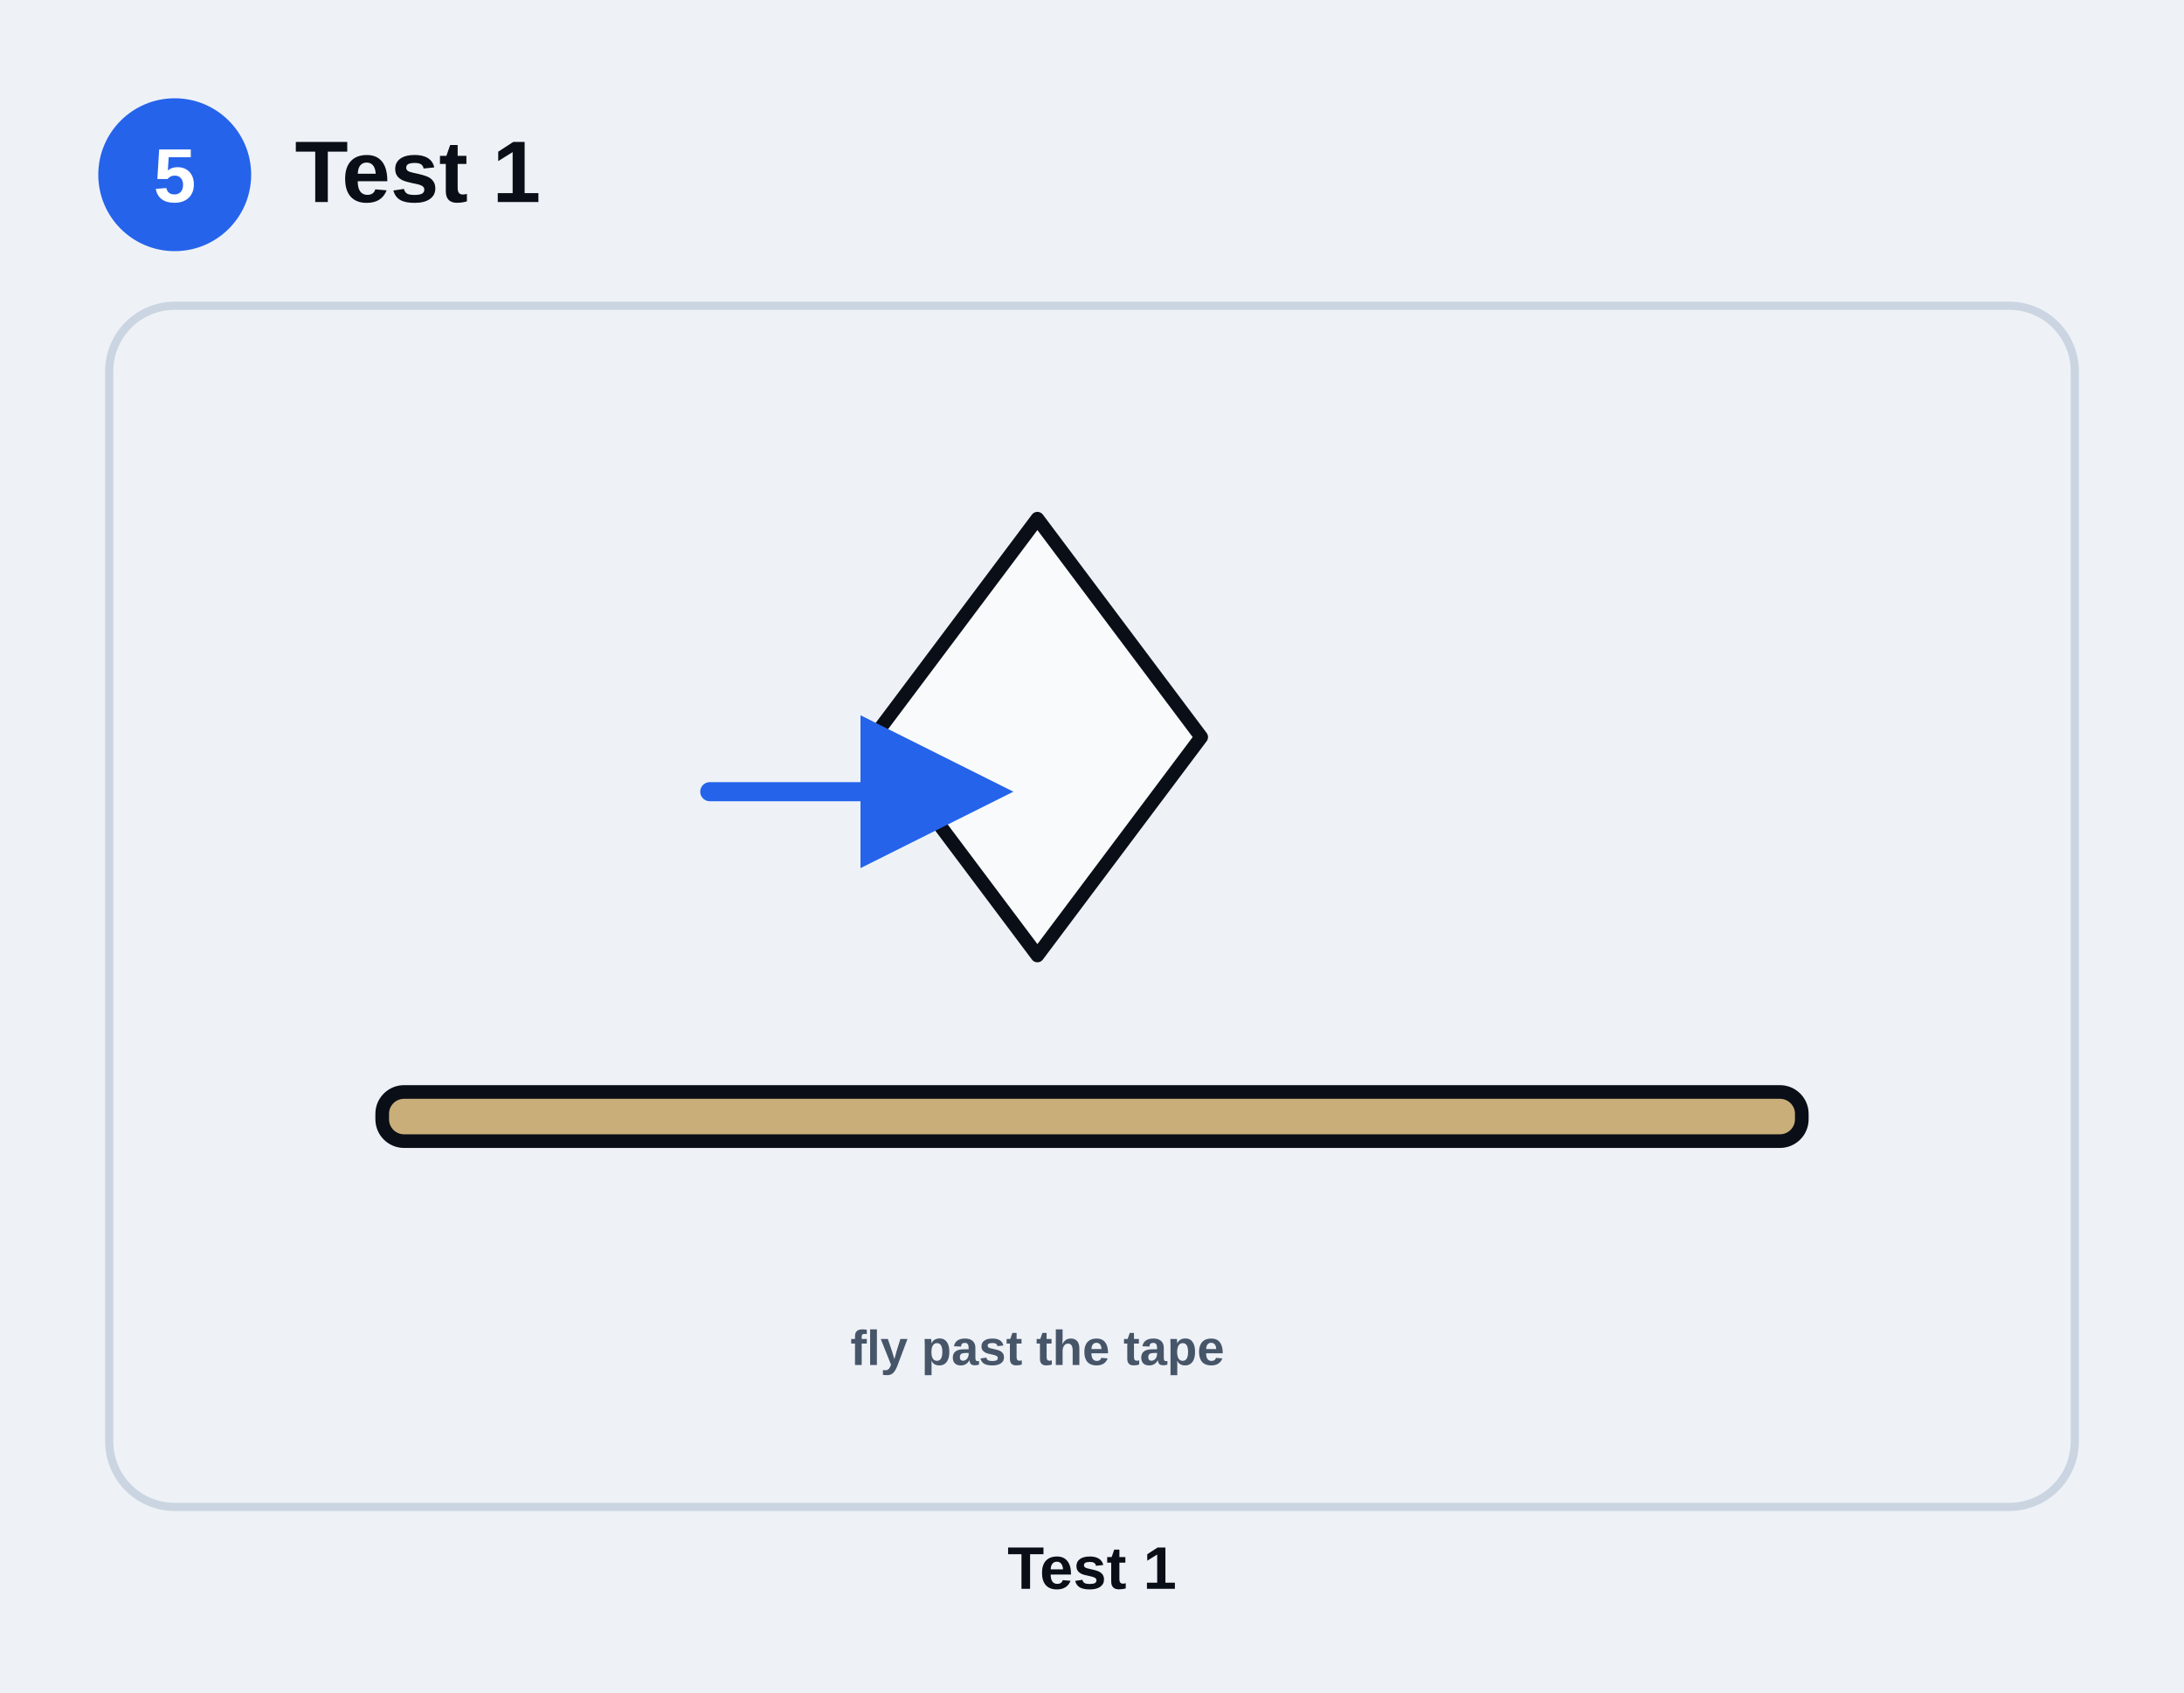
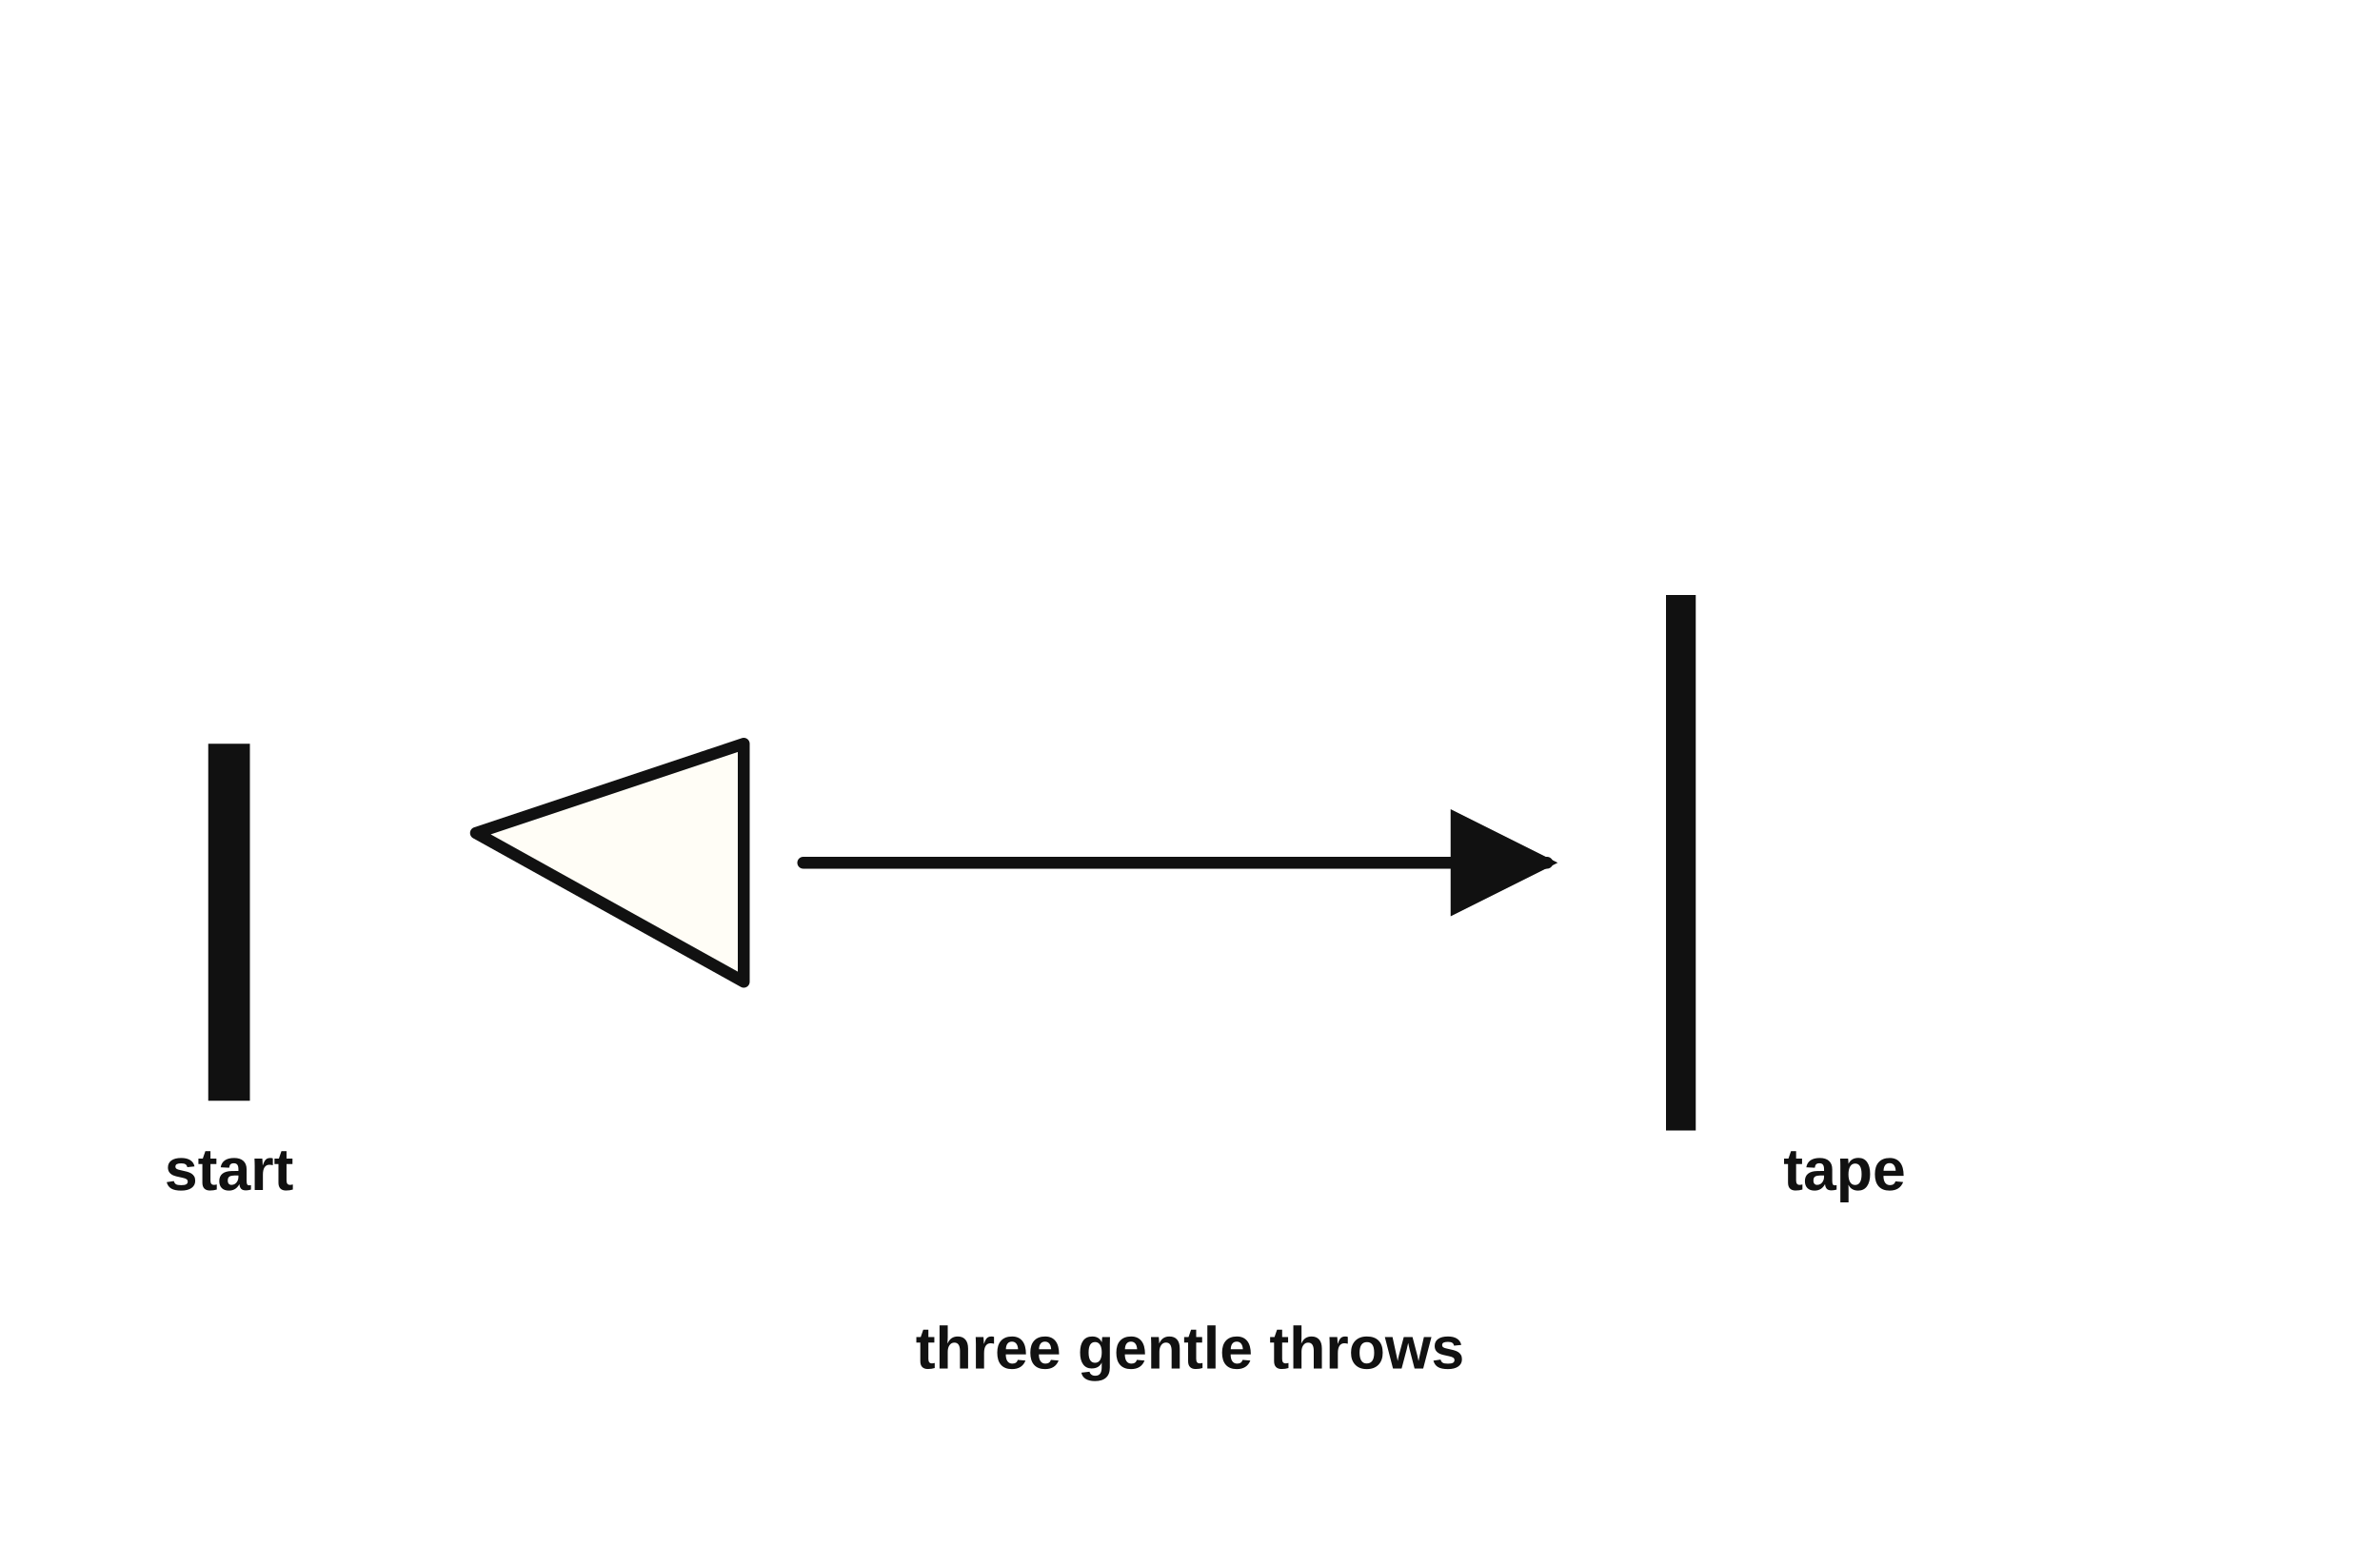
- <svg xmlns="http://www.w3.org/2000/svg" width="800" height="620" viewBox="0 0 800 620" role="img">
+ <svg xmlns="http://www.w3.org/2000/svg" width="800" height="520" viewBox="0 0 800 520" role="img">
+   <rect width="800" height="520" fill="#ffffff" />
  <defs>
-     <marker id="arrow" viewBox="0 0 10 10" refX="8" refY="5" markerWidth="8" markerHeight="8" orient="auto-start-reverse">
-       <path d="M 0 0 L 10 5 L 0 10 z" fill="#2563EB" />
+     <marker id="arr" viewBox="0 0 10 10" refX="9" refY="5" markerWidth="9" markerHeight="9" orient="auto">
+       <path d="M 0 0 L 10 5 L 0 10 z" fill="#111111" />
    </marker>
  </defs>
-   <rect width="800" height="620" fill="#EEF2F7" />
-   <circle cx="64" cy="64" r="28" fill="#2563EB" />
-   <text x="64" y="74" text-anchor="middle" font-size="28" font-family="Arial,Helvetica,sans-serif" font-weight="700" fill="#FFFFFF">5</text>
-   <text x="108" y="74" font-size="32" font-family="Arial,Helvetica,sans-serif" font-weight="700" fill="#0A0E17">Test 1</text>
-   <rect x="40" y="112" width="720" height="440" rx="24" fill="#EEF2F7" stroke="#CBD5E1" stroke-width="3" />
-   <g transform="translate(80,150)">
-     <rect x="60" y="250" width="520" height="18" rx="8" fill="#C9AE7A" stroke="#0A0E17" stroke-width="5" />
-     <polygon points="300,40 360,120 300,200 240,120" fill="#F8FAFC" stroke="#0A0E17" stroke-width="5" stroke-linejoin="round" />
-     <line x1="180" y1="140" x2="280" y2="140" stroke="#2563EB" stroke-width="7" stroke-linecap="round" marker-end="url(#arrow)" />
-     <text x="300" y="350" text-anchor="middle" font-size="18" font-family="Arial,Helvetica,sans-serif" font-weight="600" fill="#475569">fly past the tape</text>
-   </g>
-   <text x="400" y="582" text-anchor="middle" font-size="22" font-family="Arial,Helvetica,sans-serif" font-weight="700" fill="#0A0E17">Test 1</text>
+   <rect x="70" y="250" width="14" height="120" fill="#111" />
+   <text x="77" y="400" text-anchor="middle" font-size="20" font-family="Arial, Helvetica, sans-serif" fill="#111111" font-weight="700">start</text>
+   <polygon points="160,280 250,250 250,330" fill="#fffdf6" stroke="#111" stroke-width="4" stroke-linejoin="round" />
+   <line x1="270" y1="290" x2="520" y2="290" fill="none" stroke="#111111" stroke-width="4" stroke-linecap="round" marker-end="url(#arr)" />
+   <rect x="560" y="200" width="10" height="180" fill="#111" />
+   <text x="620" y="400" text-anchor="middle" font-size="20" font-family="Arial, Helvetica, sans-serif" fill="#111111" font-weight="700">tape</text>
+   <text x="400" y="460" text-anchor="middle" font-size="20" font-family="Arial, Helvetica, sans-serif" fill="#111111" font-weight="700">three gentle throws</text>
</svg>
